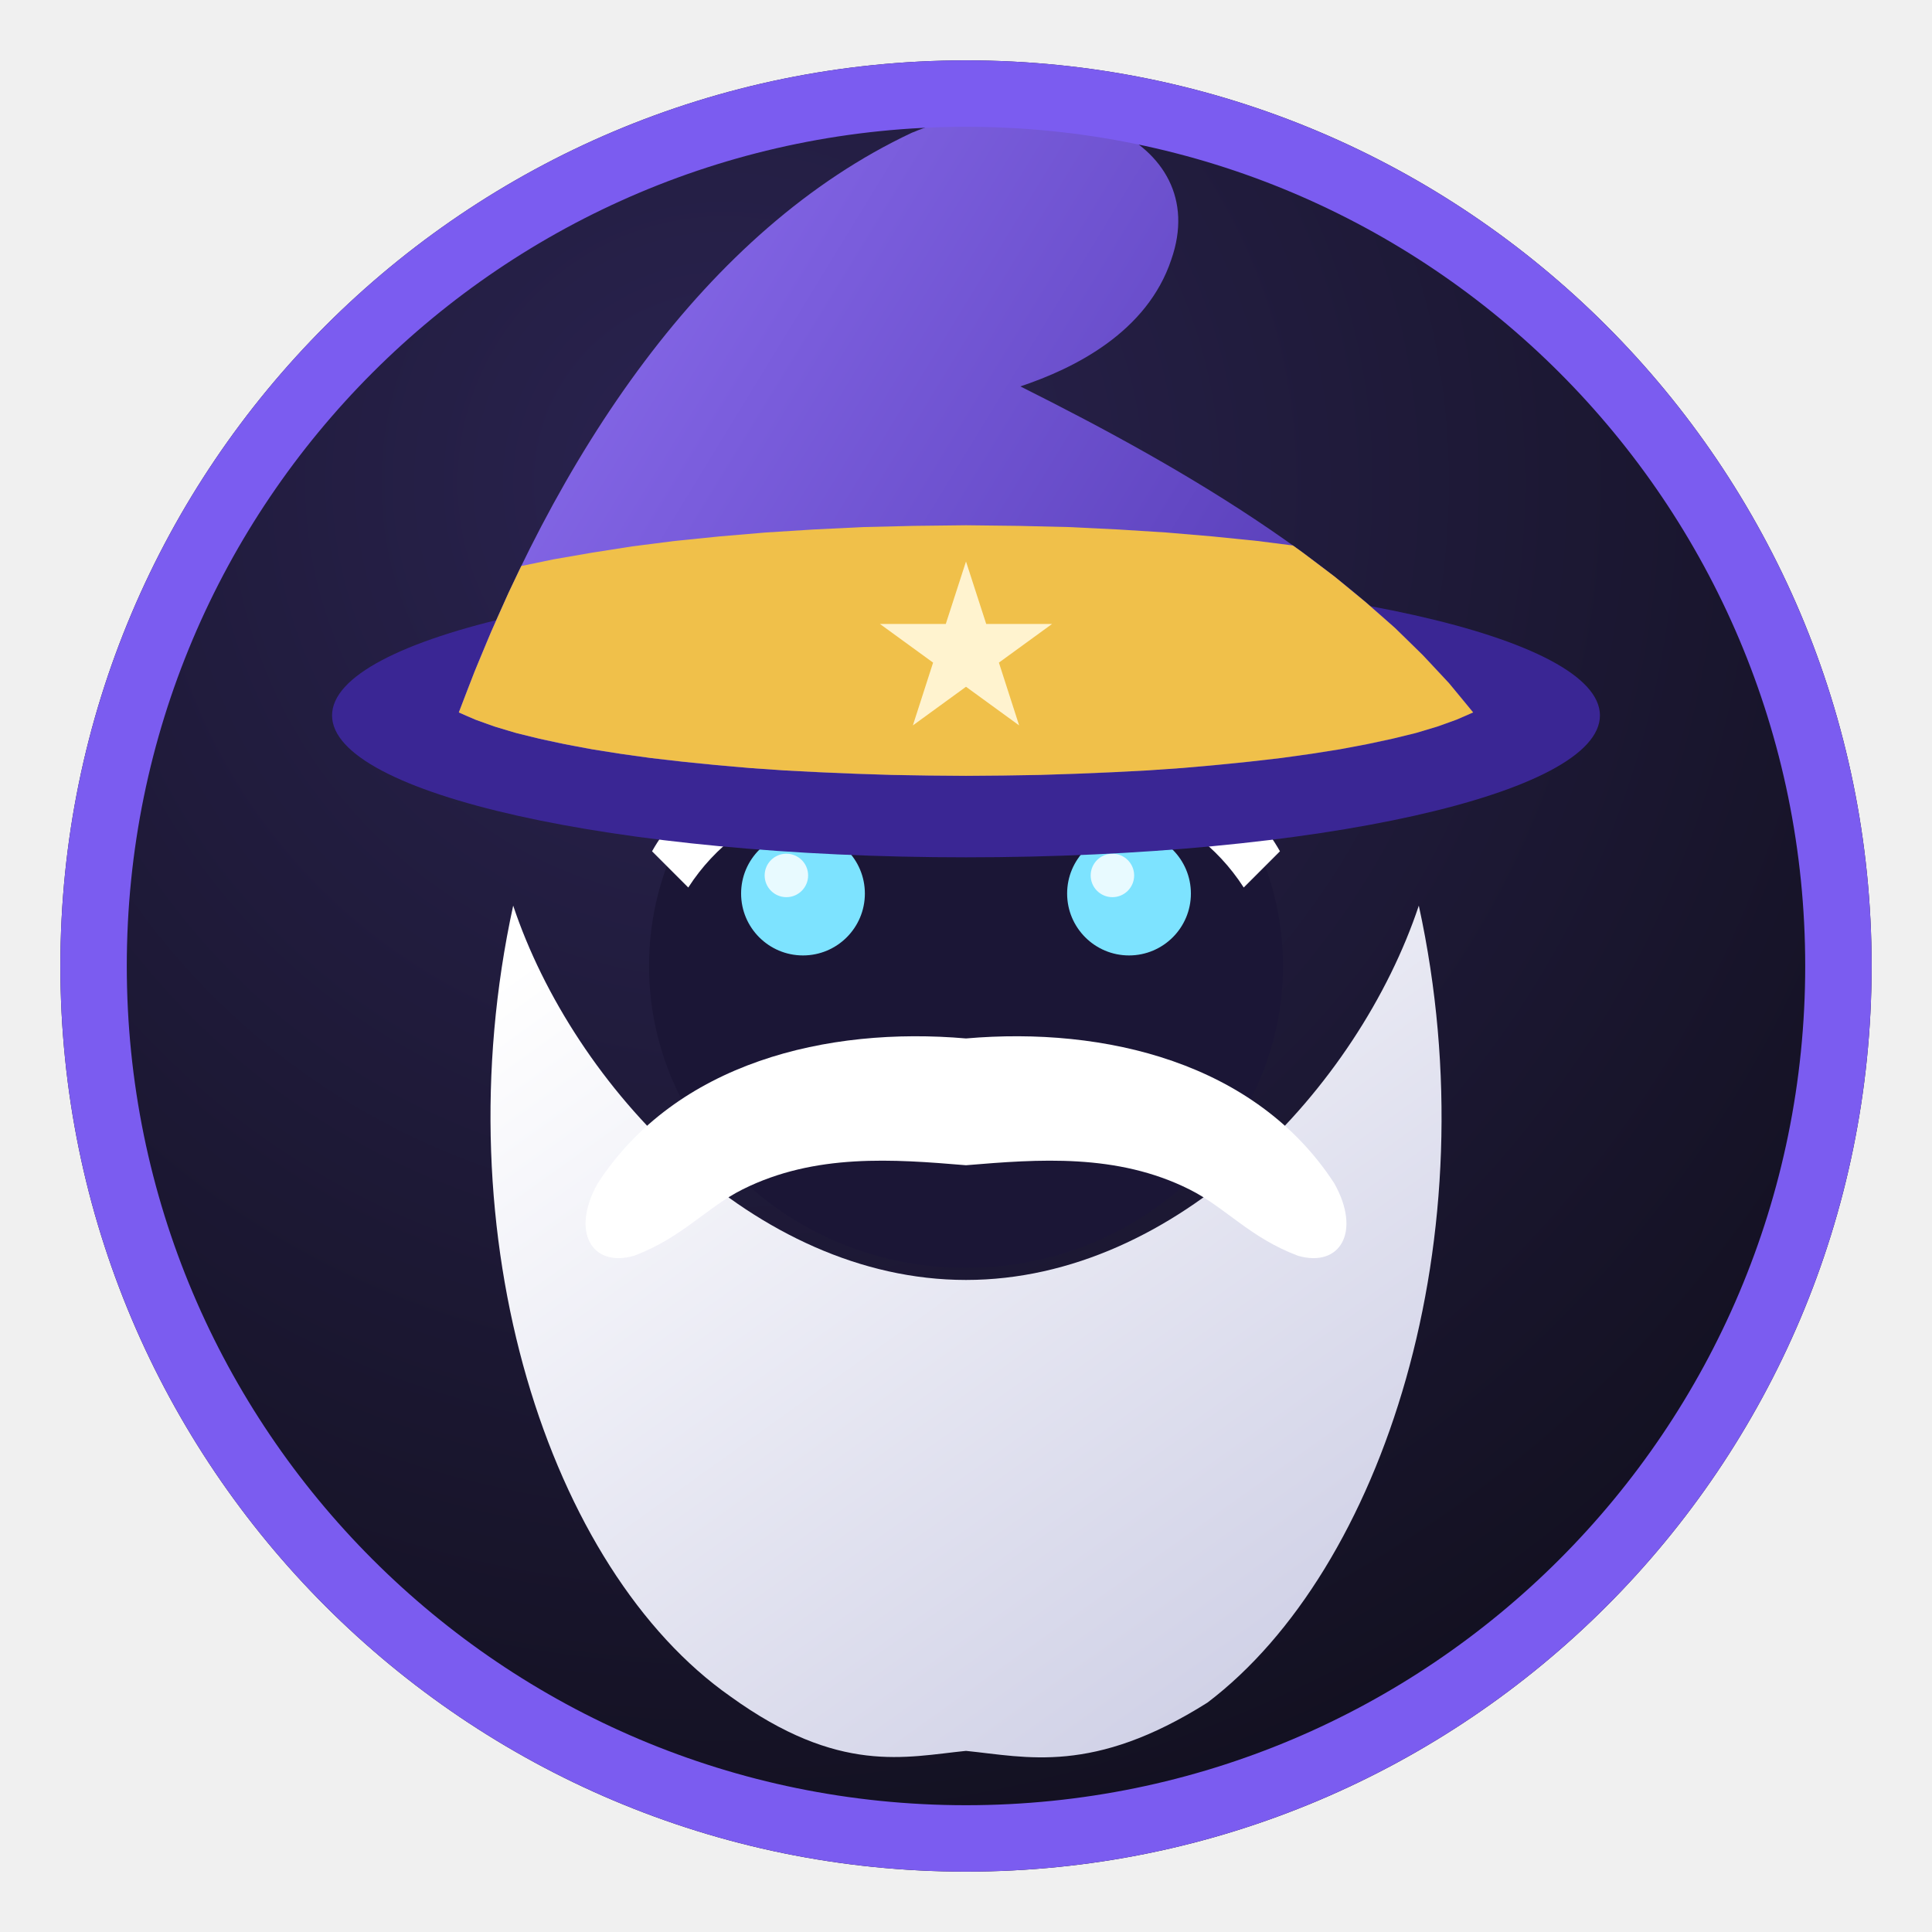
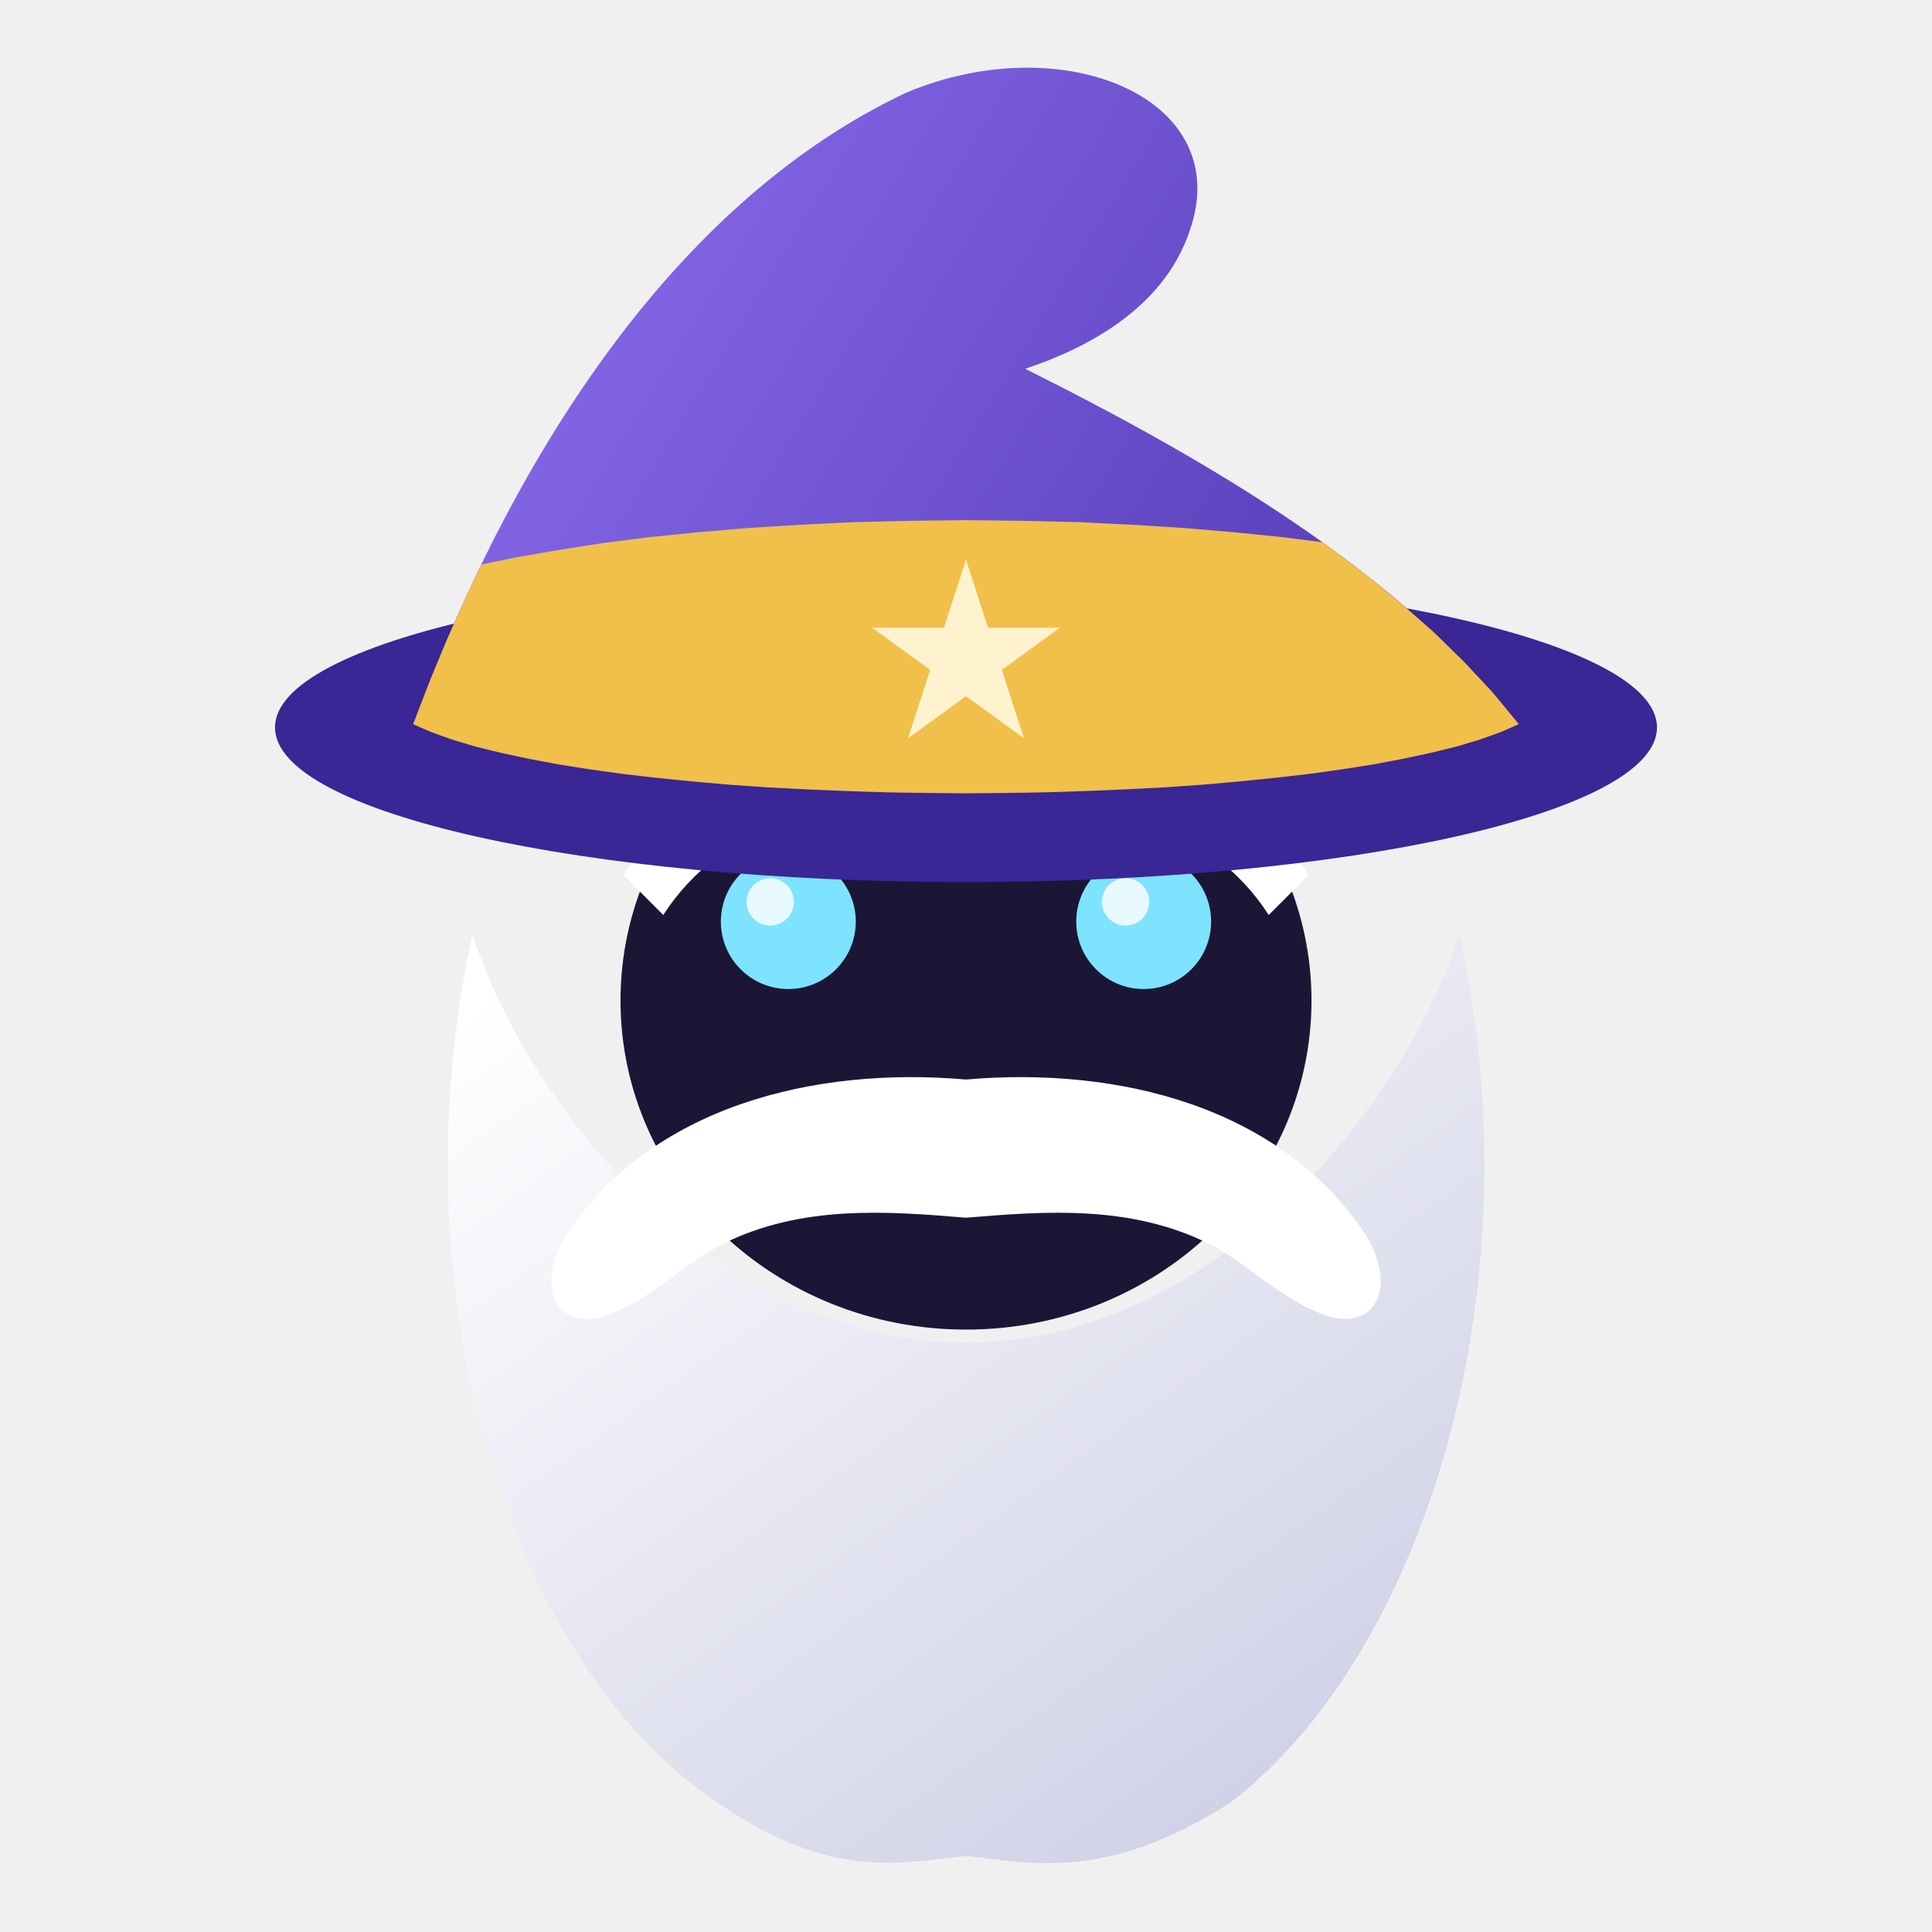
<svg xmlns="http://www.w3.org/2000/svg" viewBox="0 0 64 64" width="64" height="64">
  <defs>
    <radialGradient id="sky" cx="24" cy="16" r="48" gradientUnits="userSpaceOnUse">
      <stop offset="0" stop-color="#2a2350" />
      <stop offset="1" stop-color="#12101f" />
    </radialGradient>
    <linearGradient id="felt" x1="14" y1="4" x2="50" y2="26" gradientUnits="userSpaceOnUse">
      <stop offset="0" stop-color="#9273f5" />
      <stop offset="1" stop-color="#4b32ab" />
    </linearGradient>
    <linearGradient id="hair" x1="20" y1="30" x2="40" y2="58" gradientUnits="userSpaceOnUse">
      <stop offset="0" stop-color="#ffffff" />
      <stop offset="1" stop-color="#cfd0e6" />
    </linearGradient>
  </defs>
-   <circle cx="32" cy="32" r="30" fill="url(#sky)" />
-   <ellipse cx="32" cy="32" rx="10.5" ry="10" fill="#1b1636" />
-   <path d="M17.00 30.00 C14.60 41.00 18.20 52.00 24.20 56.20 C27.80 58.80 30.00 58.20 32.00 58.00 C34.00 58.20 36.20 58.80 40.00 56.40 C45.80 52.00 49.40 41.00 47.00 30.00 C45.00 36.00 39.00 42.40 32.00 42.40 C25.00 42.40 19.00 36.00 17.00 30.00 Z" fill="url(#hair)" fill-rule="nonzero" />
-   <path d="M21.60 28.20 C23.40 25.00 27.60 24.40 30.40 26.20 C28.00 25.80 24.60 26.60 22.80 29.40 L21.60 28.20 M42.40 28.20 C40.60 25.00 36.40 24.40 33.60 26.20 C36.00 25.80 39.40 26.60 41.20 29.40 L42.40 28.20 Z" fill="#ffffff" fill-rule="nonzero" />
-   <circle cx="26.6" cy="29.6" r="2.05" fill="#7de3ff" />
-   <circle cx="37.4" cy="29.6" r="2.05" fill="#7de3ff" />
-   <circle cx="26.05" cy="29.0" r="0.72" fill="#ffffff" fill-opacity="0.82" />
-   <circle cx="36.85" cy="29.0" r="0.72" fill="#ffffff" fill-opacity="0.82" />
-   <path d="M32.00 34.40 C27.40 34.00 22.40 35.20 19.80 39.20 C18.90 40.80 19.60 42.00 21.00 41.60 C22.60 41.00 23.40 40.00 24.60 39.40 C27.00 38.20 29.60 38.40 32.00 38.60 L32.00 34.40 M32.00 34.40 C36.60 34.00 41.60 35.20 44.20 39.20 C45.10 40.80 44.40 42.00 43.00 41.60 C41.40 41.00 40.60 40.00 39.40 39.40 C37.00 38.20 34.40 38.40 32.00 38.60 L32.00 34.40 Z" fill="#ffffff" fill-rule="nonzero" />
-   <ellipse cx="32" cy="23.7" rx="21" ry="4.7" fill="#3a2694" />
-   <path d="M15.20 23.60 C18.40 15.00 23.40 7.60 30.20 4.40 C35.00 2.40 40.20 4.60 38.80 8.60 C38.00 11.00 35.60 12.20 33.80 12.80 C39.40 15.60 45.20 19.00 48.80 23.60 C43.00 26.40 21.00 26.40 15.20 23.60 Z" fill="url(#felt)" />
-   <path d="M17.27 18.75 L18.33 18.53 L19.60 18.31 L20.94 18.10 L22.35 17.92 L23.83 17.77 L25.36 17.64 L26.95 17.54 L28.59 17.46 L30.28 17.42 L32.00 17.40 L33.72 17.42 L35.41 17.46 L37.05 17.54 L38.64 17.64 L40.17 17.77 L41.65 17.92 L42.83 18.07 L43.15 18.30 L44.21 19.10 L45.23 19.94 L46.21 20.80 L47.13 21.70 L48.00 22.63 L48.80 23.60 L48.25 23.84 L47.61 24.07 L46.91 24.28 L46.13 24.47 L45.29 24.65 L44.39 24.82 L43.44 24.97 L42.44 25.11 L41.39 25.23 L40.30 25.34 L39.18 25.44 L38.03 25.52 L36.85 25.58 L35.66 25.63 L34.45 25.67 L33.23 25.69 L32.00 25.70 L30.77 25.69 L29.55 25.67 L28.34 25.63 L27.15 25.58 L25.97 25.52 L24.82 25.44 L23.70 25.34 L22.61 25.23 L21.56 25.11 L20.56 24.97 L19.61 24.82 L18.71 24.65 L17.87 24.47 L17.09 24.28 L16.39 24.07 L15.75 23.84 L15.20 23.60 L15.72 22.25 L16.27 20.93 L16.85 19.63 L17.27 18.75 Z" fill="#f0c04a" />
-   <path d="M32.00 18.60 L32.67 20.67 L34.85 20.67 L33.09 21.95 L33.76 24.03 L32.00 22.75 L30.24 24.03 L30.91 21.95 L29.15 20.67 L31.33 20.67 L32.00 18.60 Z" fill="#fff3cf" />
-   <circle cx="32" cy="32" r="28.9" fill="none" stroke="#7b5cf0" stroke-width="2.2" />
+   <g transform="translate(32 32) scale(1.09) translate(-32 -32) translate(0 1.05)">
+     <ellipse cx="32" cy="32" rx="10.5" ry="10" fill="#1b1636" />
+     <path d="M17.00 30.00 C14.60 41.00 18.20 52.00 24.20 56.20 C27.80 58.80 30.00 58.20 32.00 58.00 C34.00 58.20 36.20 58.80 40.00 56.40 C45.80 52.00 49.40 41.00 47.00 30.00 C45.00 36.00 39.00 42.40 32.00 42.40 C25.00 42.40 19.00 36.00 17.00 30.00 Z" fill="url(#hair)" fill-rule="nonzero" />
+     <path d="M21.60 28.20 C23.40 25.00 27.60 24.40 30.40 26.20 C28.00 25.80 24.60 26.60 22.80 29.40 L21.60 28.20 M42.40 28.20 C40.60 25.00 36.40 24.40 33.60 26.20 C36.00 25.80 39.40 26.60 41.20 29.40 L42.40 28.20 Z" fill="#ffffff" fill-rule="nonzero" />
+     <circle cx="26.6" cy="29.6" r="2.05" fill="#7de3ff" />
+     <circle cx="37.4" cy="29.6" r="2.05" fill="#7de3ff" />
+     <circle cx="26.05" cy="29.0" r="0.72" fill="#ffffff" fill-opacity="0.82" />
+     <circle cx="36.85" cy="29.0" r="0.72" fill="#ffffff" fill-opacity="0.82" />
+     <path d="M32.00 34.40 C27.40 34.00 22.40 35.20 19.80 39.20 C18.90 40.80 19.60 42.00 21.00 41.60 C22.60 41.00 23.40 40.00 24.60 39.40 C27.00 38.20 29.60 38.40 32.00 38.60 L32.00 34.40 M32.00 34.40 C36.60 34.00 41.60 35.20 44.20 39.20 C45.10 40.80 44.40 42.00 43.00 41.60 C41.40 41.00 40.60 40.00 39.40 39.40 C37.00 38.20 34.40 38.40 32.00 38.60 L32.00 34.40 Z" fill="#ffffff" fill-rule="nonzero" />
+     <ellipse cx="32" cy="23.7" rx="21" ry="4.7" fill="#3a2694" />
+     <path d="M15.20 23.60 C18.40 15.00 23.40 7.60 30.20 4.40 C35.00 2.40 40.20 4.60 38.80 8.60 C38.00 11.00 35.60 12.20 33.80 12.80 C39.40 15.60 45.20 19.00 48.80 23.60 C43.00 26.40 21.00 26.40 15.20 23.60 Z" fill="url(#felt)" />
+     <path d="M17.27 18.75 L18.33 18.53 L19.60 18.31 L20.94 18.10 L22.35 17.92 L23.83 17.77 L25.36 17.64 L26.95 17.54 L28.59 17.46 L30.28 17.42 L32.00 17.40 L33.72 17.42 L35.41 17.46 L37.05 17.54 L38.64 17.64 L40.17 17.77 L41.65 17.92 L42.83 18.07 L43.15 18.30 L44.21 19.10 L45.23 19.94 L46.21 20.80 L47.13 21.70 L48.00 22.63 L48.80 23.60 L48.25 23.84 L47.61 24.07 L46.91 24.28 L46.13 24.47 L45.29 24.65 L44.39 24.82 L43.44 24.97 L42.44 25.11 L41.39 25.23 L40.30 25.34 L39.18 25.44 L38.03 25.52 L36.85 25.58 L35.66 25.63 L34.45 25.67 L33.23 25.69 L32.00 25.70 L30.77 25.69 L29.55 25.67 L28.34 25.63 L27.15 25.58 L25.97 25.52 L24.82 25.44 L23.70 25.34 L22.61 25.23 L21.56 25.11 L20.56 24.97 L19.61 24.82 L18.71 24.65 L17.87 24.47 L17.09 24.28 L16.39 24.07 L15.75 23.84 L15.20 23.60 L15.72 22.25 L16.27 20.93 L16.85 19.63 L17.27 18.75 Z" fill="#f0c04a" />
+     <path d="M32.00 18.60 L32.67 20.67 L34.85 20.67 L33.09 21.95 L33.76 24.03 L32.00 22.75 L30.24 24.03 L30.91 21.95 L29.15 20.67 L31.33 20.67 L32.00 18.60 Z" fill="#fff3cf" />
+   </g>
</svg>
